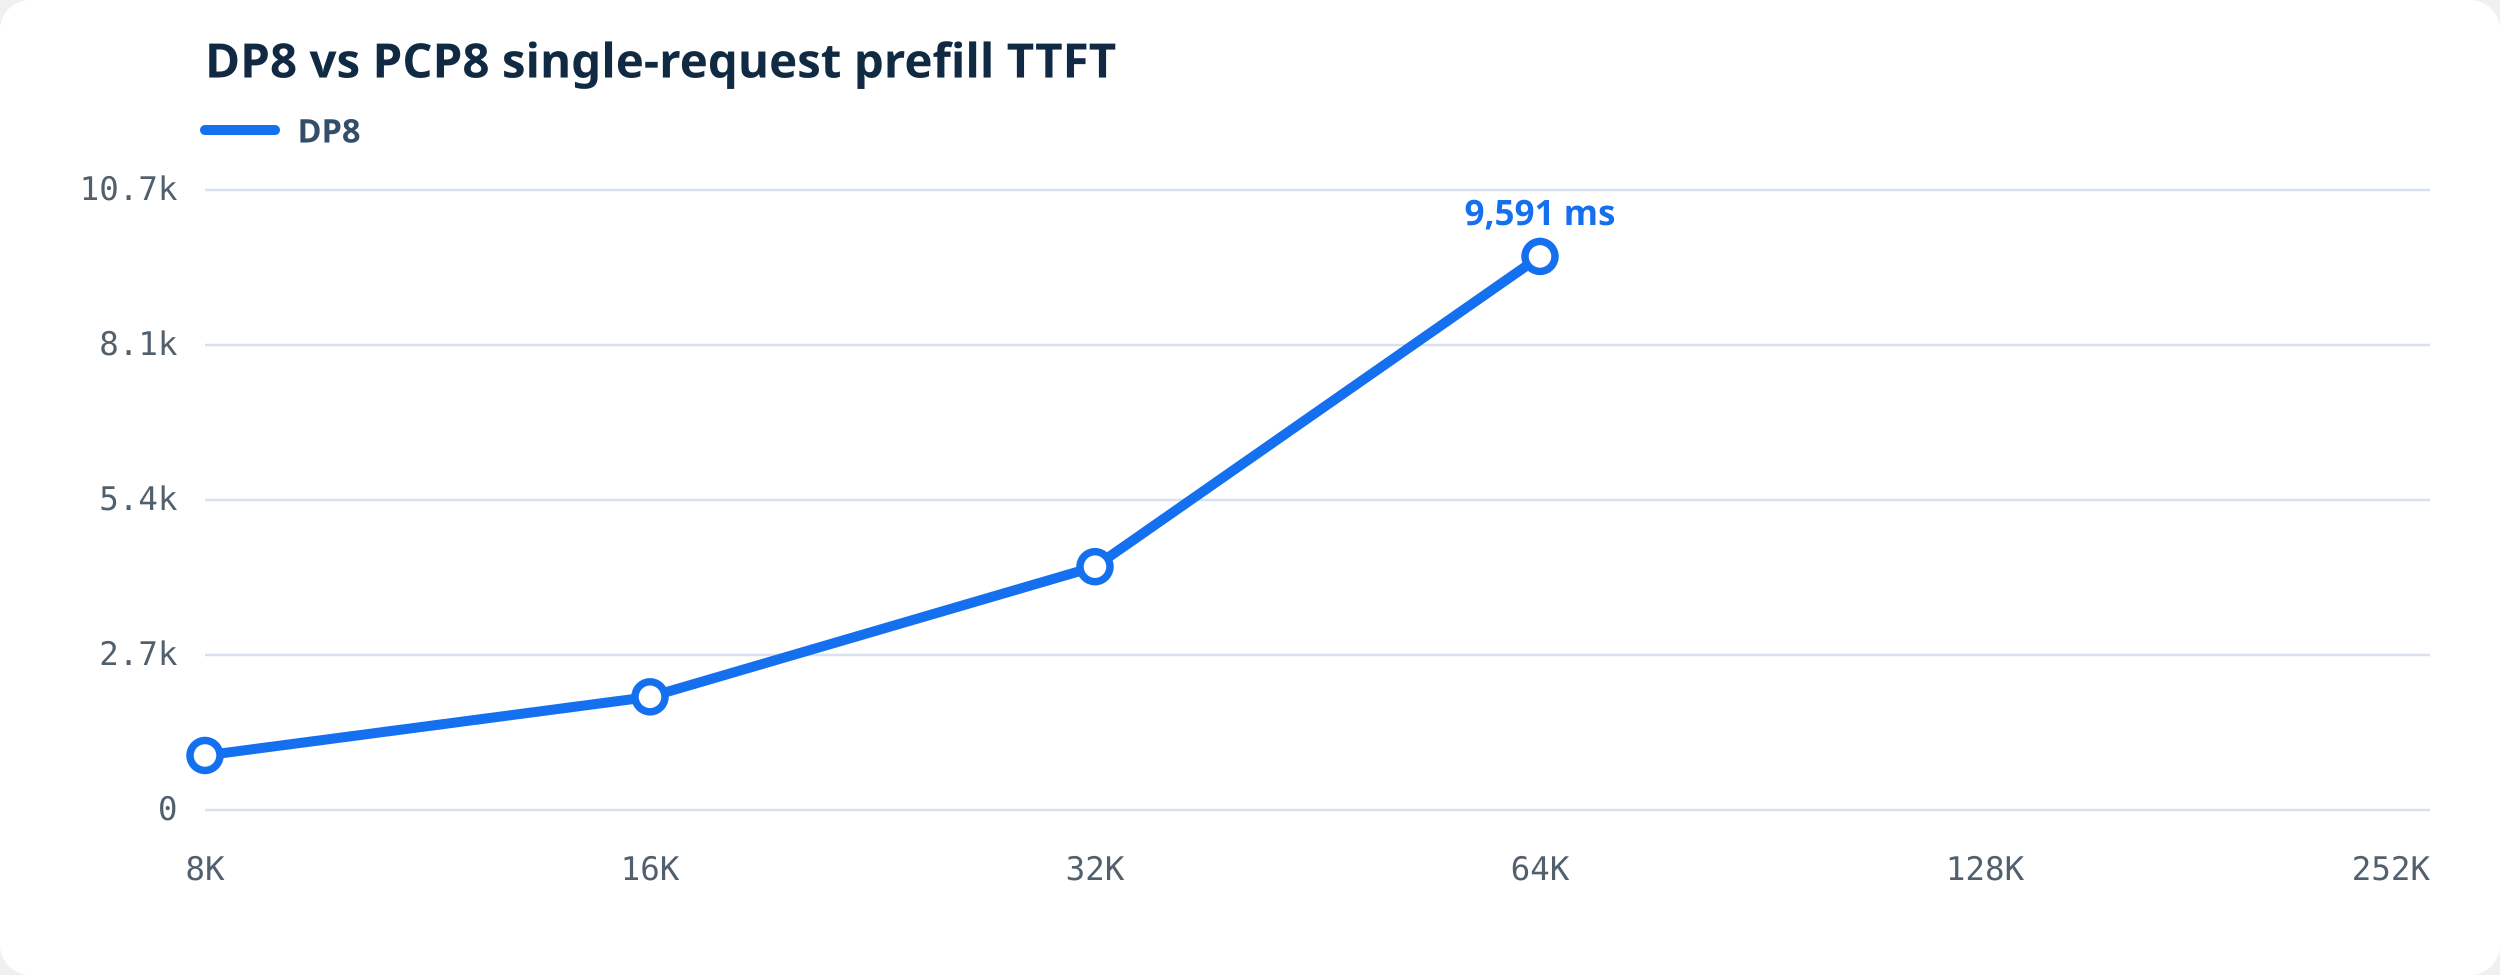
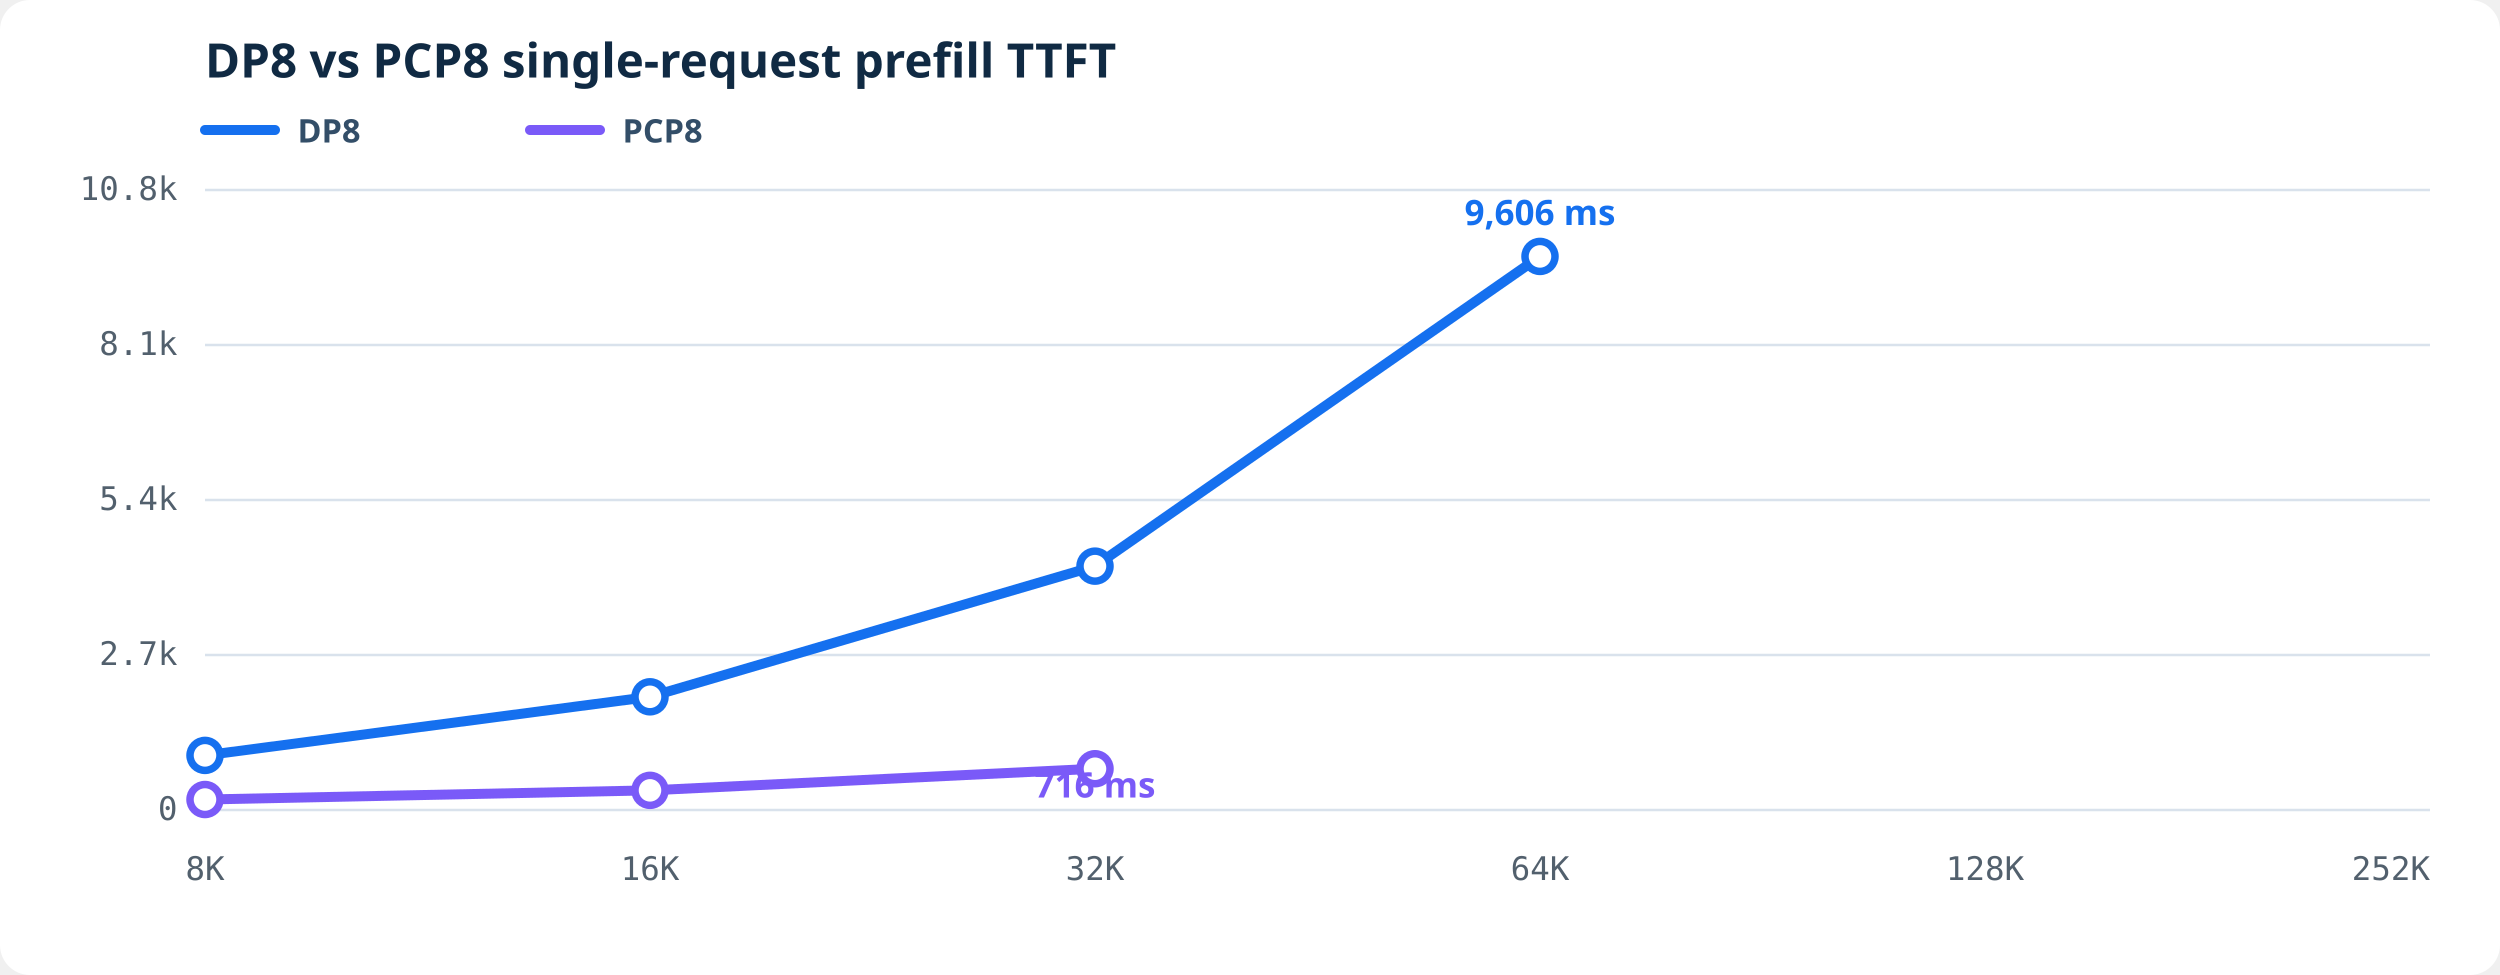
<svg xmlns="http://www.w3.org/2000/svg" viewBox="0 0 1000 390" role="img" aria-labelledby="prefill-ttft-title prefill-ttft-desc">
  <style>.bg{fill:#fff}.grid{stroke:#d9e2ec;stroke-width:1}.axis{fill:#52606d;font:13px ui-monospace,SFMono-Regular,Consolas,monospace}.heading{fill:#102a43;font:600 19px system-ui,sans-serif}.line{fill:none;stroke-width:4;stroke-linejoin:round;stroke-linecap:round}.dot{fill:#fff;stroke-width:3}.latest{stroke-width:3}.legend{fill:#334e68;font:600 13px system-ui,sans-serif}.value{font:600 14px system-ui,sans-serif}</style>
  <rect class="bg" width="1000" height="390" rx="12" />
  <text class="heading" x="82" y="31">DP8 vs PCP8 single-request prefill TTFT</text>
  <line x1="82" y1="52" x2="110" y2="52" stroke="#1570ef" stroke-width="4" stroke-linecap="round" />
  <text class="legend" x="119" y="57">DP8</text>
+   <line x1="212" y1="52" x2="240" y2="52" stroke="#7a5af8" stroke-width="4" stroke-linecap="round" />
+   <text class="legend" x="249" y="57">PCP8</text>
  <line class="grid" x1="82" y1="324.00" x2="972" y2="324.00" />
  <text class="axis" text-anchor="end" x="71" y="328.00">0</text>
  <line class="grid" x1="82" y1="262.00" x2="972" y2="262.00" />
  <text class="axis" text-anchor="end" x="71" y="266.00">2.7k</text>
  <line class="grid" x1="82" y1="200.00" x2="972" y2="200.00" />
  <text class="axis" text-anchor="end" x="71" y="204.00">5.4k</text>
  <line class="grid" x1="82" y1="138.00" x2="972" y2="138.00" />
  <text class="axis" text-anchor="end" x="71" y="142.00">8.1k</text>
  <line class="grid" x1="82" y1="76.00" x2="972" y2="76.00" />
-   <text class="axis" text-anchor="end" x="71" y="80.00">10.7k</text>
+   <text class="axis" text-anchor="end" x="71" y="80.00">10.8k</text>
  <text class="axis" text-anchor="middle" x="82.00" y="352">8K</text>
  <text class="axis" text-anchor="middle" x="260.00" y="352">16K</text>
  <text class="axis" text-anchor="middle" x="438.00" y="352">32K</text>
  <text class="axis" text-anchor="middle" x="616.00" y="352">64K</text>
  <text class="axis" text-anchor="middle" x="794.00" y="352">128K</text>
  <text class="axis" text-anchor="end" x="972.00" y="352">252K</text>
-   <polyline class="line" stroke="#1570ef" points="82.00,302.19 260.00,278.73 438.00,226.67 616.00,102.57" />
-   <circle class="dot" fill="#fff" stroke="#1570ef" cx="82.00" cy="302.19" r="6" />
-   <circle class="dot" fill="#fff" stroke="#1570ef" cx="260.00" cy="278.73" r="6" />
-   <circle class="dot" fill="#fff" stroke="#1570ef" cx="438.00" cy="226.67" r="6" />
+   <polyline class="line" stroke="#1570ef" points="82.00,302.16 260.00,278.72 438.00,226.46 616.00,102.57" />
+   <circle class="dot" fill="#fff" stroke="#1570ef" cx="82.00" cy="302.16" r="6" />
+   <circle class="dot" fill="#fff" stroke="#1570ef" cx="260.00" cy="278.72" r="6" />
+   <circle class="dot" fill="#fff" stroke="#1570ef" cx="438.00" cy="226.46" r="6" />
  <circle class="dot latest" fill="#1570ef" stroke="#1570ef" cx="616.00" cy="102.57" r="6" />
-   <text class="value" fill="#1570ef" text-anchor="middle" x="616.00" y="90.00">9,591 ms</text>
+   <text class="value" fill="#1570ef" text-anchor="middle" x="616.00" y="90.00">9,606 ms</text>
+   <polyline class="line" stroke="#7a5af8" points="82.00,319.81 260.00,316.14 438.00,307.49" />
+   <circle class="dot" fill="#fff" stroke="#7a5af8" cx="82.00" cy="319.81" r="6" />
+   <circle class="dot" fill="#fff" stroke="#7a5af8" cx="260.00" cy="316.14" r="6" />
+   <circle class="dot latest" fill="#7a5af8" stroke="#7a5af8" cx="438.00" cy="307.49" r="6" />
+   <text class="value" fill="#7a5af8" text-anchor="middle" x="438.00" y="319.00">716 ms</text>
</svg>
